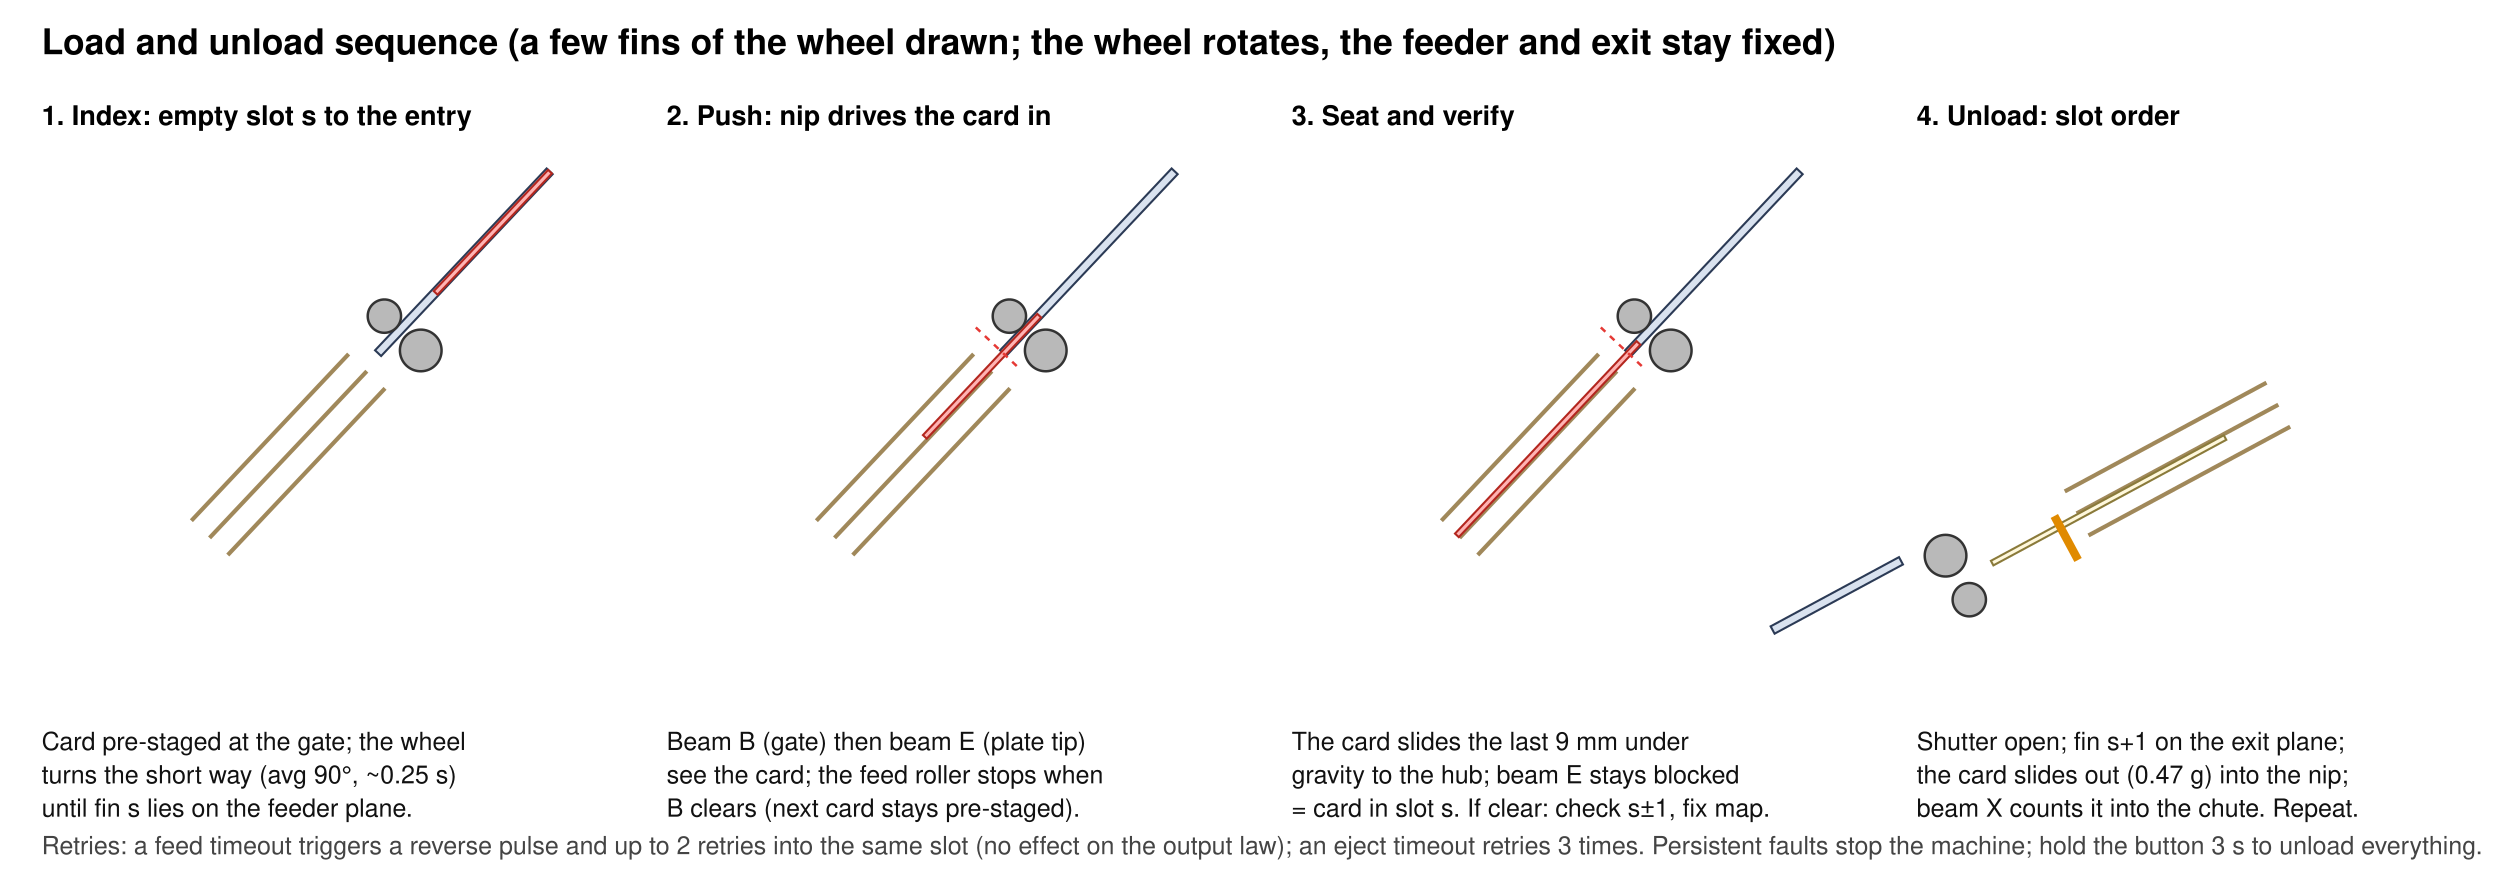
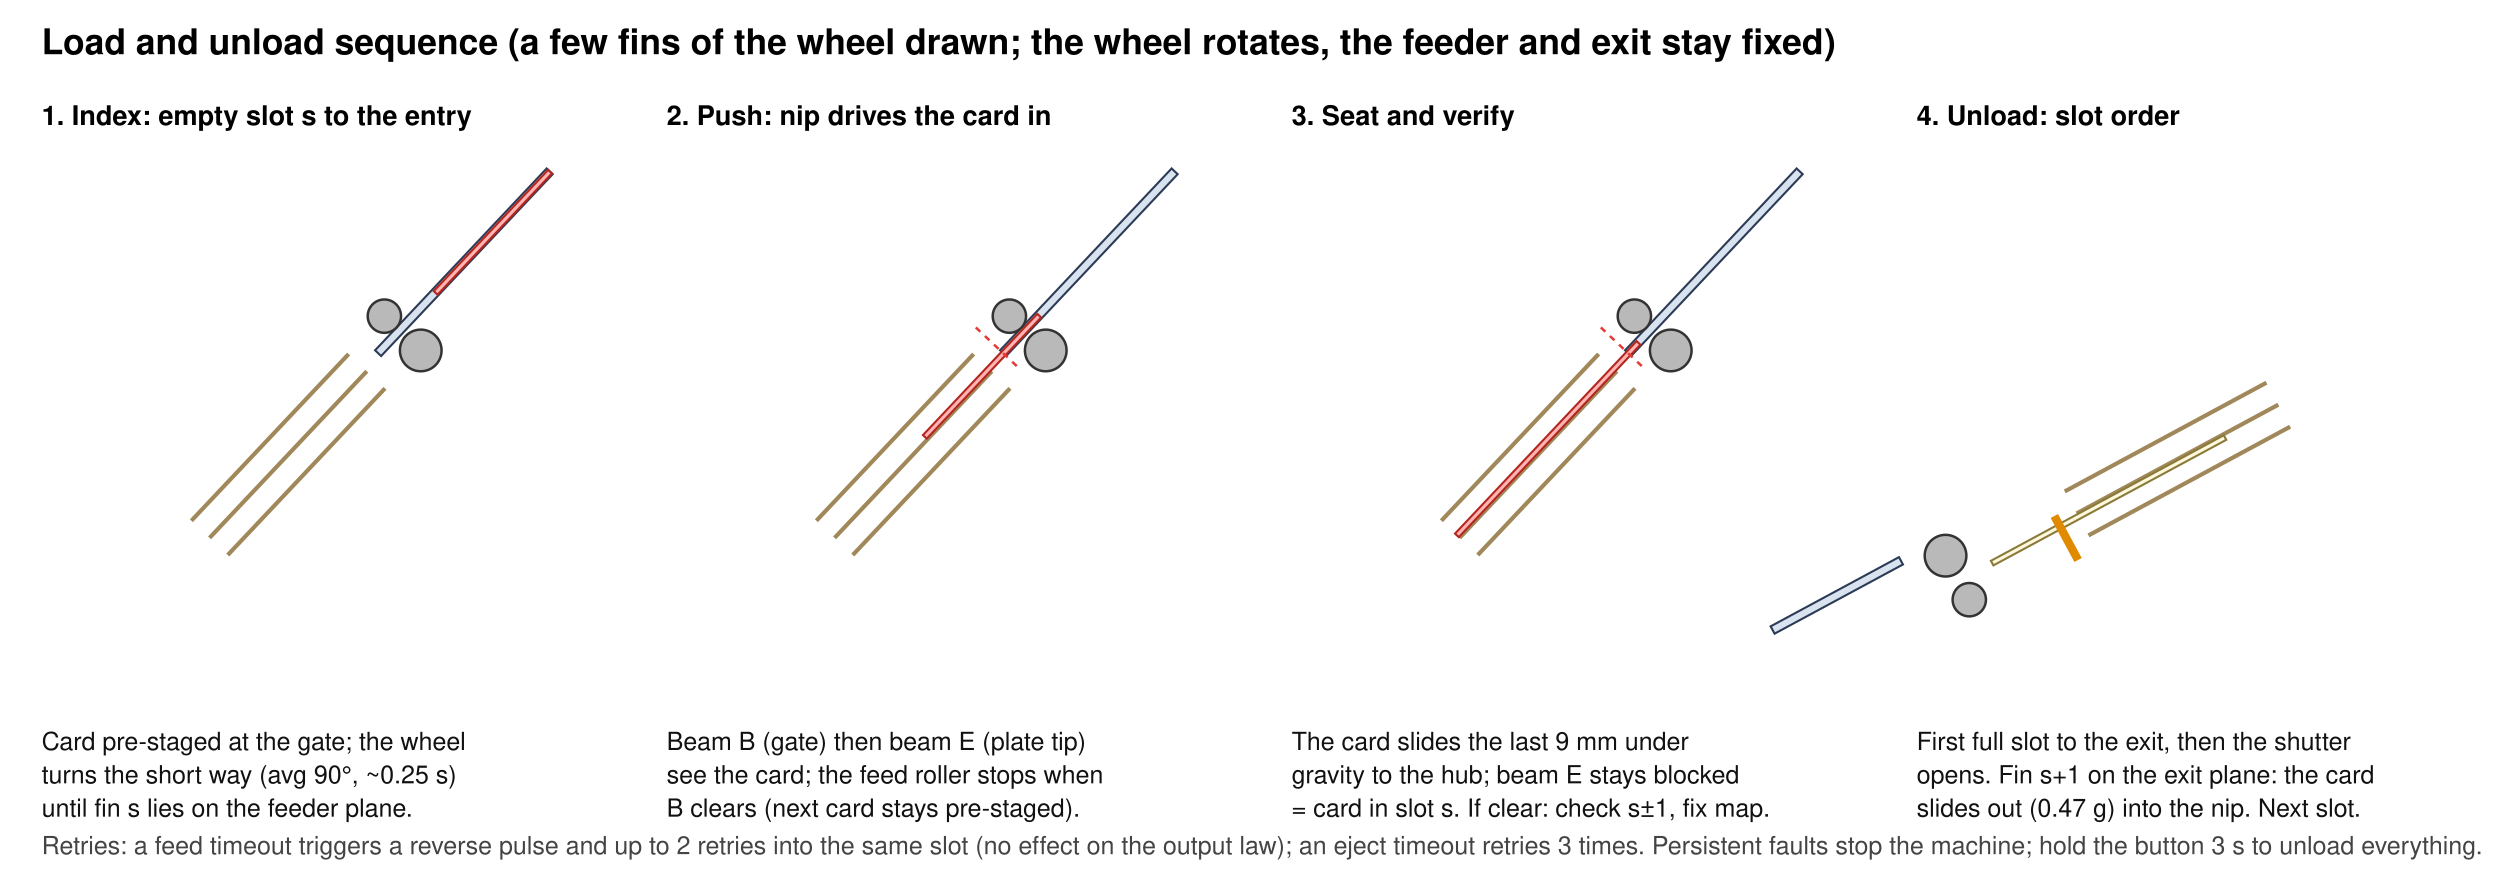
<svg xmlns="http://www.w3.org/2000/svg" width="1200" height="430" viewBox="0 0 1200 430" font-family="Helvetica, Arial, sans-serif" font-size="12">
  <style>
    .fin { stroke:#a0885a; stroke-width:2; } .card { fill:#fff8dc; stroke:#8a7a3a; stroke-width:1; } .new { fill:#ffb3b3; stroke:#b3261e; stroke-width:1; }
    .roller { fill:#b9b9b9; stroke:#333; stroke-width:1.2; } .shroud { stroke:#2b3a55; stroke-width:4; fill:none; } .shutter { stroke:#e08a00; stroke-width:4; fill:none; }
    .t { fill:#111; } .h { font-weight:bold; font-size:13px; } .beam { stroke:#e53935; stroke-width:1.2; stroke-dasharray:3,3; }
  </style>
  <text x="20" y="26" font-size="17" font-weight="bold">Load and unload sequence (a few fins of the wheel drawn; the wheel rotates, the feeder and exit stay fixed)</text>
  <g transform="translate(20,60)">
    <text x="0" y="0" class="h">1. Index: empty slot s to the entry</text>
    <g transform="translate(60,220) rotate(-46.667)">
      <line x1="30" y1="0" x2="140" y2="0" class="fin" />
      <line x1="30" y1="-12" x2="140" y2="-12" class="fin" />
      <line x1="30" y1="12" x2="140" y2="12" class="fin" />
      <rect x="150" y="-4" width="120" height="4" fill="#d9e2ef" stroke="#2b3a55" />
      <circle cx="165" cy="12" r="10" class="roller" />
      <circle cx="165" cy="-12" r="8" class="roller" />
      <rect x="190" y="-3" width="80" height="2.5" class="new" />
    </g>
    <text x="0" y="300" class="t">Card pre-staged at the gate; the wheel</text>
    <text x="0" y="316" class="t">turns the short way (avg 90°, ~0.25 s)</text>
    <text x="0" y="332" class="t">until fin s lies on the feeder plane.</text>
  </g>
  <g transform="translate(320,60)">
    <text x="0" y="0" class="h">2. Push: nip drives the card in</text>
    <g transform="translate(60,220) rotate(-46.667)">
      <line x1="30" y1="0" x2="140" y2="0" class="fin" />
      <line x1="30" y1="-12" x2="140" y2="-12" class="fin" />
      <line x1="30" y1="12" x2="140" y2="12" class="fin" />
      <rect x="150" y="-4" width="120" height="4" fill="#d9e2ef" stroke="#2b3a55" />
      <circle cx="165" cy="12" r="10" class="roller" />
      <circle cx="165" cy="-12" r="8" class="roller" />
      <rect x="95" y="-3" width="80" height="2.5" class="new" />
      <line x1="150" y1="-20" x2="150" y2="8" class="beam" />
    </g>
    <text x="0" y="300" class="t">Beam B (gate) then beam E (plate tip)</text>
    <text x="0" y="316" class="t">see the card; the feed roller stops when</text>
    <text x="0" y="332" class="t">B clears (next card stays pre-staged).</text>
  </g>
  <g transform="translate(620,60)">
    <text x="0" y="0" class="h">3. Seat and verify</text>
    <g transform="translate(60,220) rotate(-46.667)">
      <line x1="30" y1="0" x2="140" y2="0" class="fin" />
      <line x1="30" y1="-12" x2="140" y2="-12" class="fin" />
      <line x1="30" y1="12" x2="140" y2="12" class="fin" />
      <rect x="150" y="-4" width="120" height="4" fill="#d9e2ef" stroke="#2b3a55" />
      <circle cx="165" cy="12" r="10" class="roller" />
      <circle cx="165" cy="-12" r="8" class="roller" />
      <rect x="30" y="-3" width="127" height="2.5" class="new" />
      <line x1="150" y1="-20" x2="150" y2="8" class="beam" />
    </g>
    <text x="0" y="300" class="t">The card slides the last 9 mm under</text>
    <text x="0" y="316" class="t">gravity to the hub; beam E stays blocked</text>
    <text x="0" y="332" class="t">= card in slot s. If clear: check s±1, fix map.</text>
  </g>
  <g transform="translate(920,60)">
    <text x="0" y="0" class="h">4. Unload: slot order</text>
    <g transform="translate(200,120) rotate(-208.333)">
      <line x1="30" y1="0" x2="140" y2="0" class="fin" />
      <line x1="30" y1="-12" x2="140" y2="-12" class="fin" />
      <line x1="30" y1="12" x2="140" y2="12" class="fin" />
      <rect x="60" y="-3" width="127" height="2.5" class="card" />
      <circle cx="205" cy="12" r="10" class="roller" />
      <circle cx="205" cy="-12" r="8" class="roller" />
      <line x1="150" y1="-20" x2="150" y2="4" class="shutter" />
      <rect x="225" y="18" width="70" height="4" fill="#d9e2ef" stroke="#2b3a55" />
    </g>
-     <text x="0" y="300" class="t">Shutter open; fin s+1 on the exit plane;</text>
-     <text x="0" y="316" class="t">the card slides out (0.47 g) into the nip;</text>
-     <text x="0" y="332" class="t">beam X counts it into the chute. Repeat.</text>
+     <text x="0" y="300" class="t">First full slot to the exit, then the shutter</text>
+     <text x="0" y="316" class="t">opens. Fin s+1 on the exit plane: the card</text>
+     <text x="0" y="332" class="t">slides out (0.47 g) into the nip. Next slot.</text>
  </g>
  <text x="20" y="410" fill="#444">Retries: a feed timeout triggers a reverse pulse and up to 2 retries into the same slot (no effect on the output law); an eject timeout retries 3 times. Persistent faults stop the machine; hold the button 3 s to unload everything.</text>
</svg>
